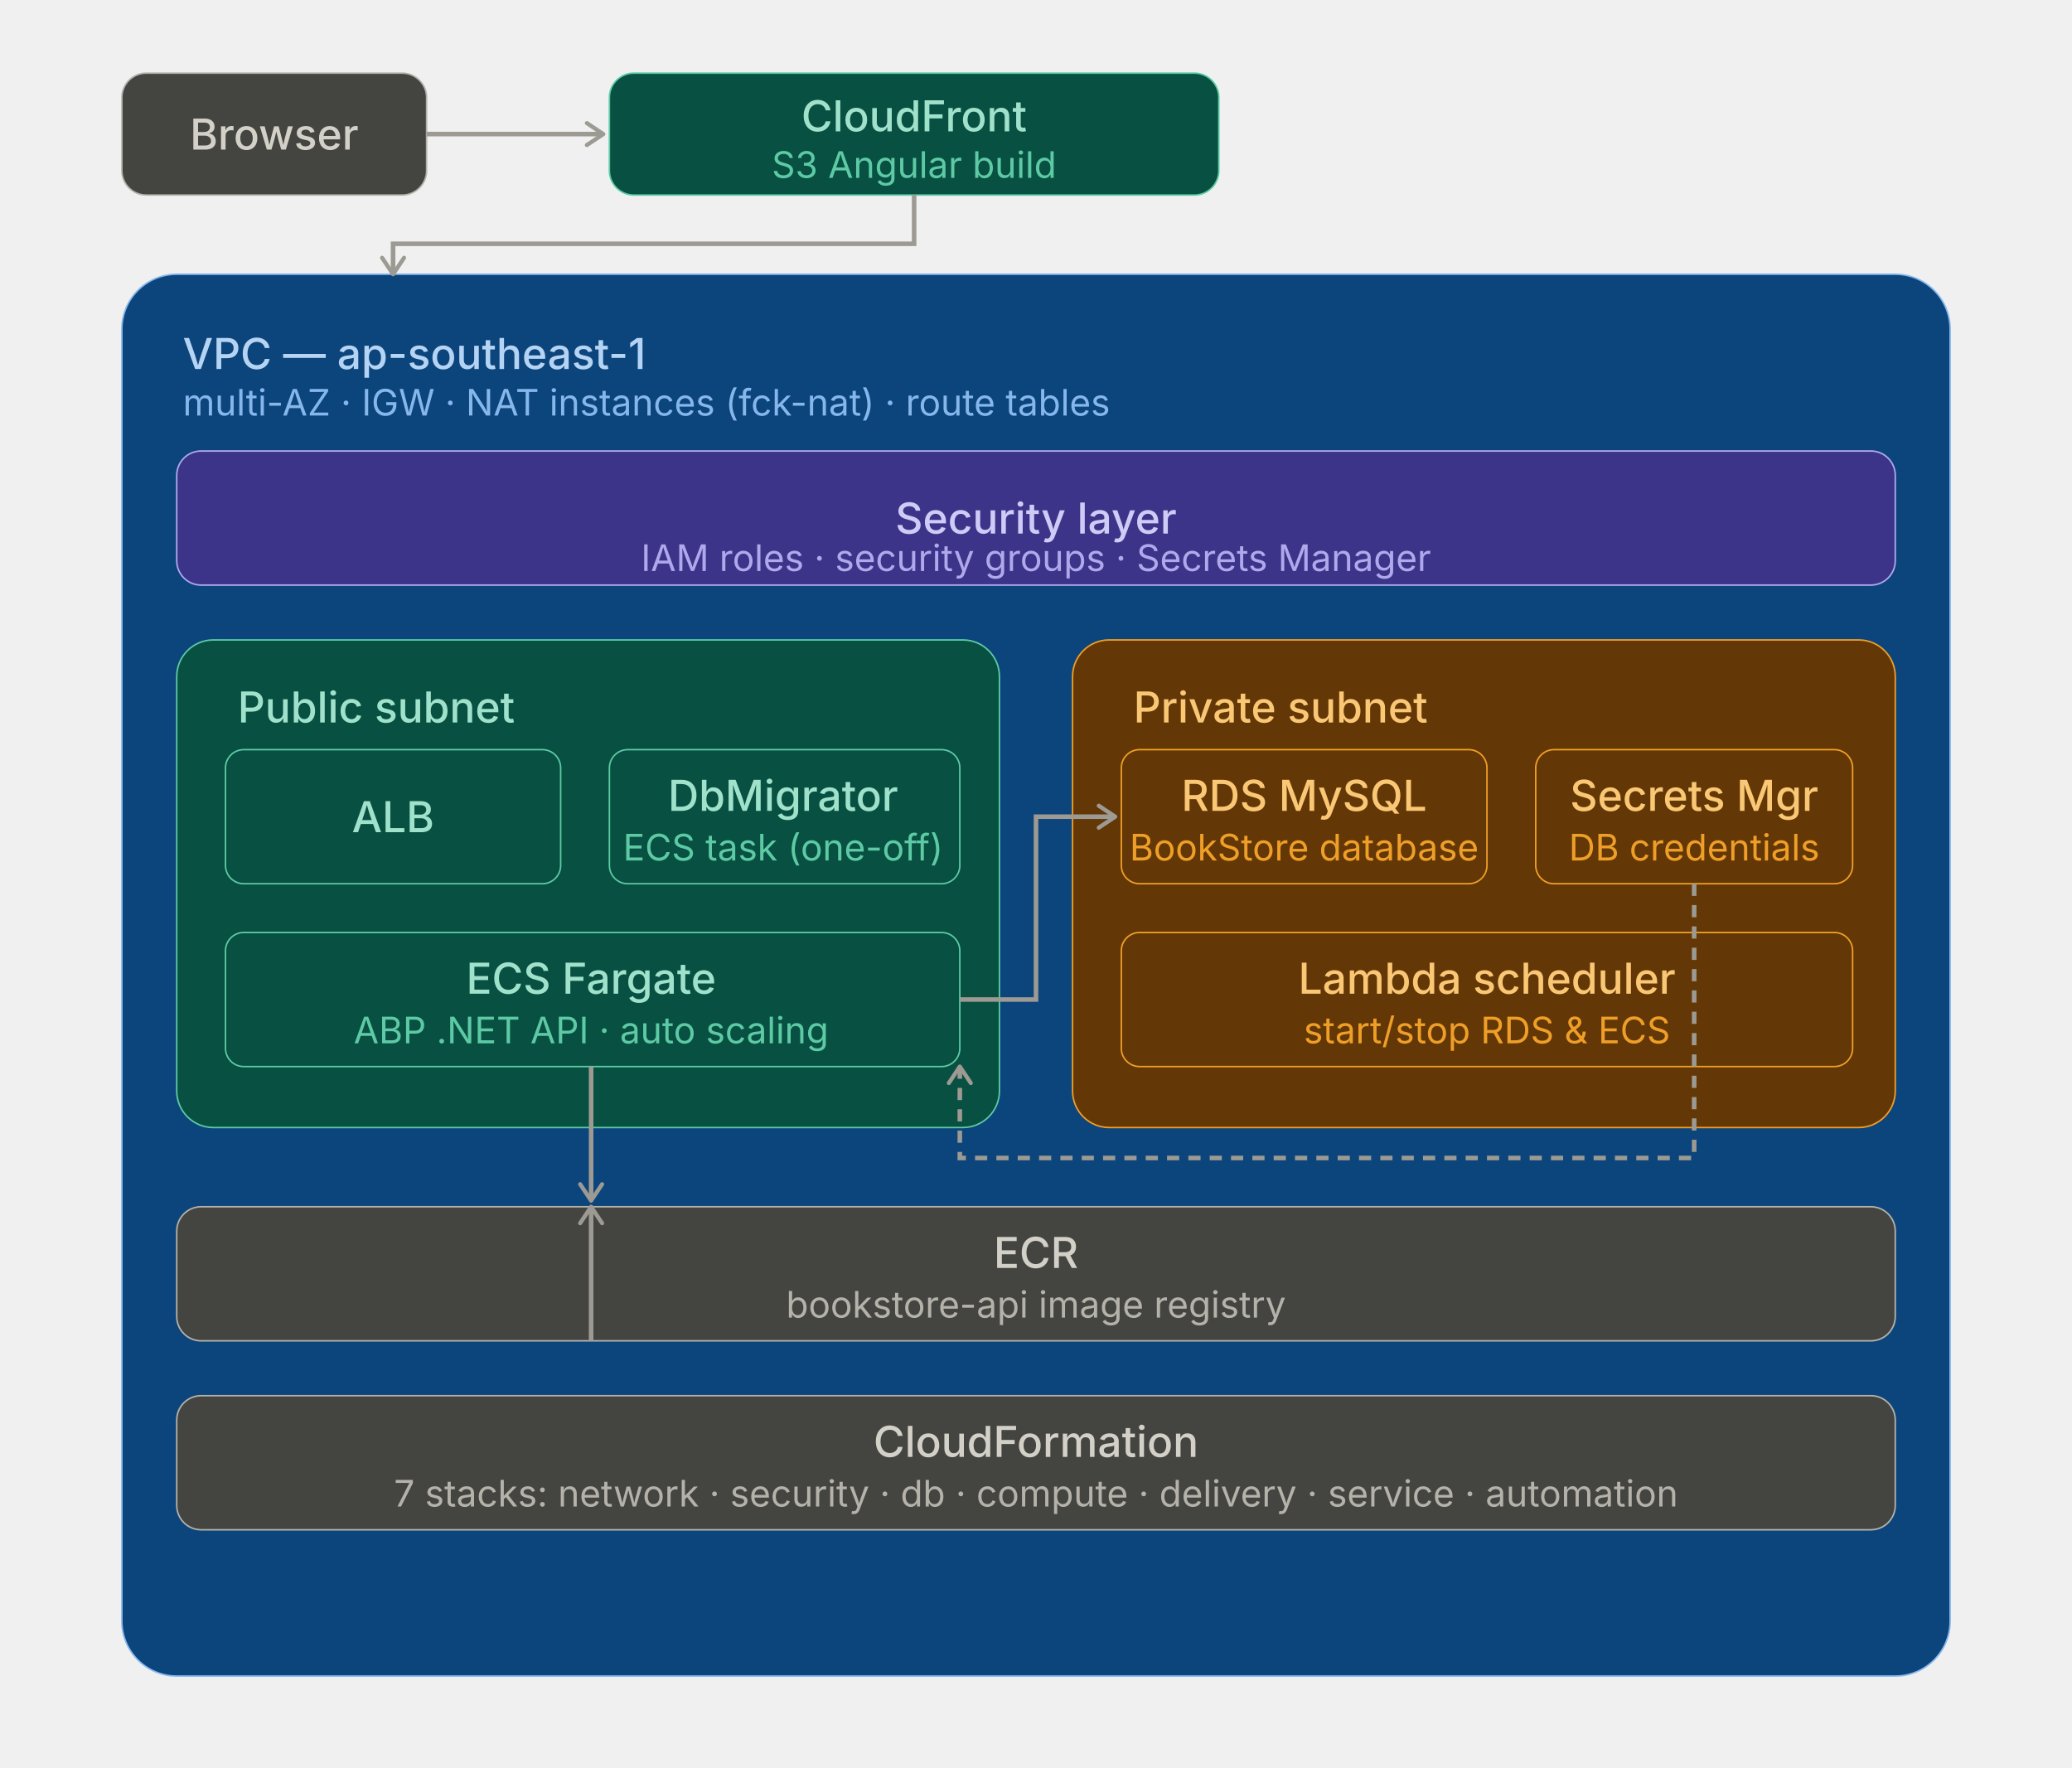
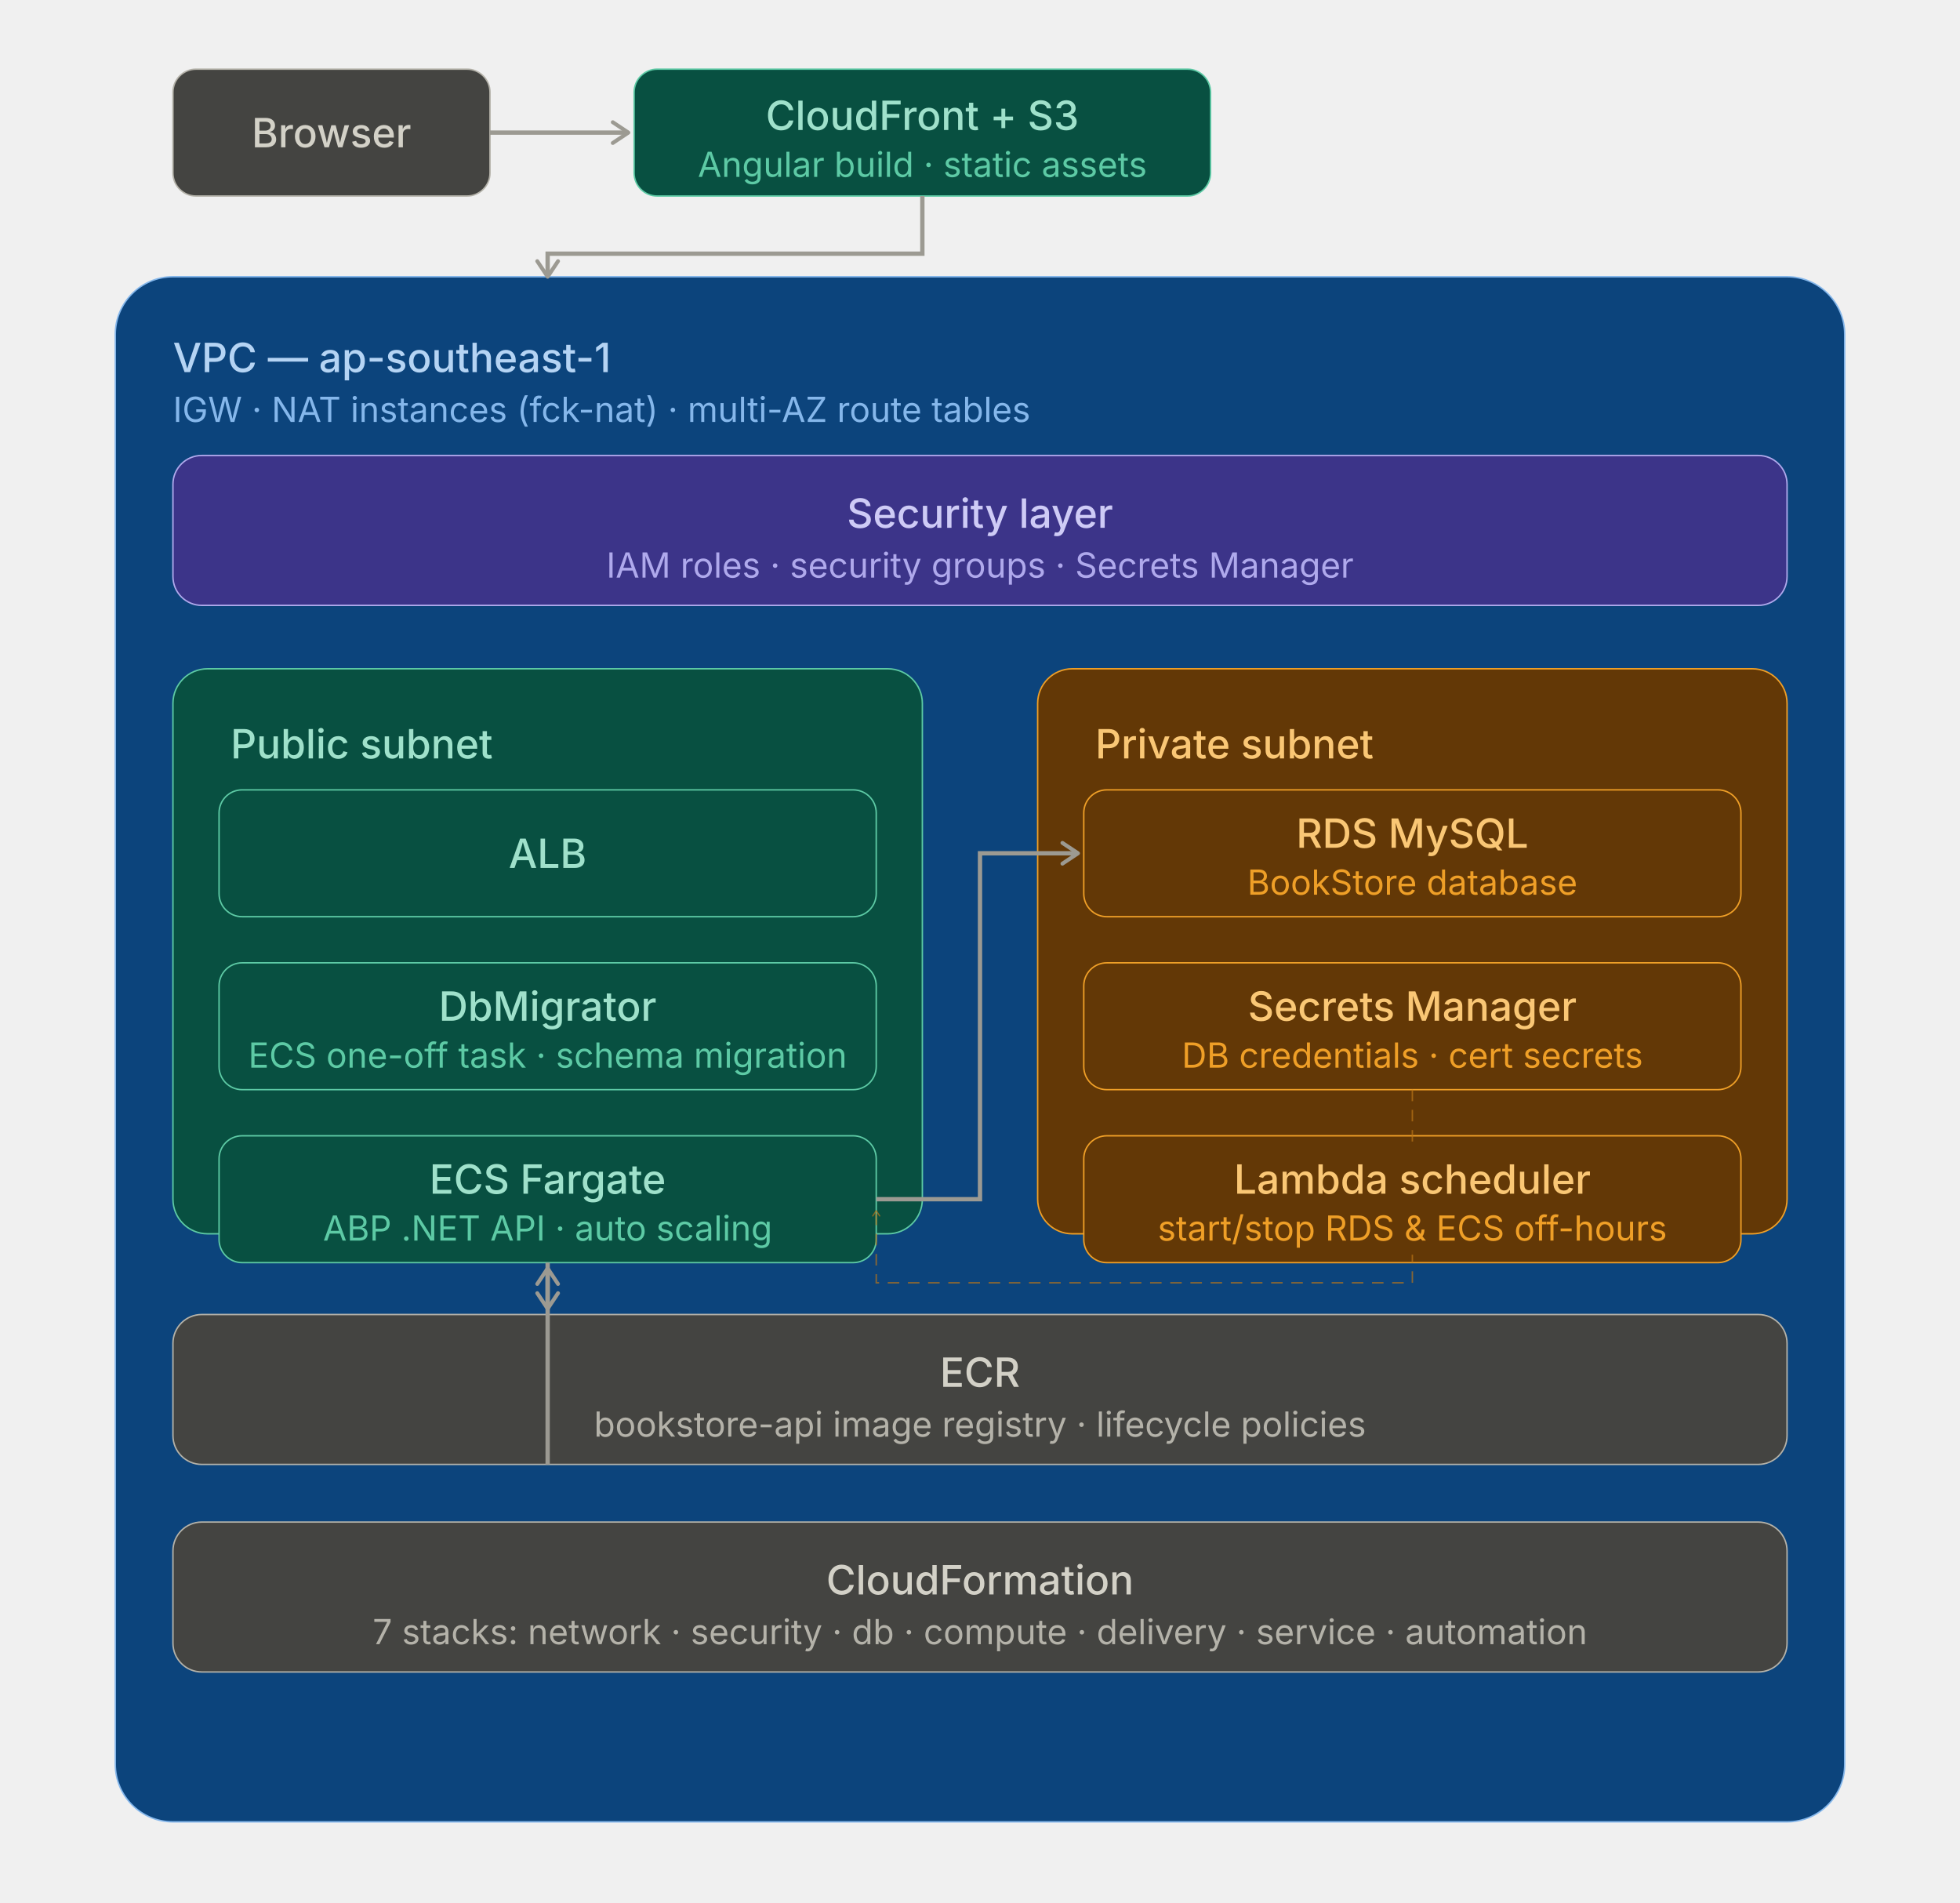
- <svg xmlns="http://www.w3.org/2000/svg" width="100%" viewBox="0 0 680 580">
+ <svg xmlns="http://www.w3.org/2000/svg" width="100%" viewBox="0 0 680 660">
  <defs>
    <marker id="arrow" viewBox="0 0 10 10" refX="8" refY="5" markerWidth="6" markerHeight="6" orient="auto-start-reverse">
      <path d="M2 1L8 5L2 9" fill="none" stroke="context-stroke" stroke-width="1.5" stroke-linecap="round" stroke-linejoin="round" />
    </marker>
+     <mask id="imagine-text-gaps-736q4e" maskUnits="userSpaceOnUse">
+       <rect x="0" y="0" width="680" height="660" fill="white" />
+       <rect x="83.201" y="35.319" width="63.598" height="21.362" fill="black" rx="2" />
+       <rect x="262.603" y="29.319" width="114.795" height="21.362" fill="black" rx="2" />
+       <rect x="239.016" y="47.766" width="161.968" height="18.533" fill="black" rx="2" />
+       <rect x="56" y="113.319" width="156.663" height="21.362" fill="black" rx="2" />
+       <rect x="56" y="132.766" width="302.462" height="18.468" fill="black" rx="2" />
+       <rect x="290.161" y="167.319" width="99.678" height="21.362" fill="black" rx="2" />
+       <rect x="208.987" y="186.766" width="262.026" height="18.532" fill="black" rx="2" />
+       <rect x="76" y="247.319" width="98.397" height="21.362" fill="black" rx="2" />
+       <rect x="172.119" y="285.319" width="35.761" height="21.362" fill="black" rx="2" />
+       <rect x="147.538" y="338.319" width="84.924" height="21.362" fill="black" rx="2" />
+       <rect x="84.495" y="356.766" width="211.01" height="18.533" fill="black" rx="2" />
+       <rect x="145.571" y="398.319" width="88.857" height="21.362" fill="black" rx="2" />
+       <rect x="111.201" y="416.766" width="157.597" height="18.533" fill="black" rx="2" />
+       <rect x="376" y="247.319" width="104.742" height="21.362" fill="black" rx="2" />
+       <rect x="445.647" y="278.319" width="88.707" height="21.362" fill="black" rx="2" />
+       <rect x="428.948" y="296.766" width="122.104" height="18.468" fill="black" rx="2" />
+       <rect x="429.362" y="338.319" width="121.275" height="21.362" fill="black" rx="2" />
+       <rect x="406.416" y="356.766" width="167.167" height="18.468" fill="black" rx="2" />
+       <rect x="424.607" y="398.319" width="130.785" height="21.362" fill="black" rx="2" />
+       <rect x="398.21" y="416.766" width="183.58" height="18.468" fill="black" rx="2" />
+       <rect x="321.471" y="465.319" width="37.057" height="21.362" fill="black" rx="2" />
+       <rect x="204.737" y="484.766" width="270.526" height="18.533" fill="black" rx="2" />
+       <rect x="282.211" y="537.319" width="115.579" height="21.362" fill="black" rx="2" />
+       <rect x="131.574" y="556.766" width="416.853" height="18.468" fill="black" rx="2" />
+     </mask>
  </defs>
  <g style="fill:rgb(0, 0, 0);stroke:none;color:rgb(255, 255, 255);stroke-width:1px;stroke-linecap:butt;stroke-linejoin:miter;opacity:1;font-family:&quot;Anthropic Sans&quot;, -apple-system, &quot;system-ui&quot;, &quot;Segoe UI&quot;, sans-serif;font-size:16px;font-weight:400;text-anchor:start;dominant-baseline:auto">
-     <rect x="40" y="24" width="100" height="40" rx="8" stroke-width="0.5" style="fill:rgb(68, 68, 65);stroke:rgb(180, 178, 169);color:rgb(255, 255, 255);stroke-width:0.5px;stroke-linecap:butt;stroke-linejoin:miter;opacity:1;font-family:&quot;Anthropic Sans&quot;, -apple-system, &quot;system-ui&quot;, &quot;Segoe UI&quot;, sans-serif;font-size:16px;font-weight:400;text-anchor:start;dominant-baseline:auto" />
-     <text x="90" y="44" text-anchor="middle" dominant-baseline="central" style="fill:rgb(211, 209, 199);stroke:none;color:rgb(255, 255, 255);stroke-width:1px;stroke-linecap:butt;stroke-linejoin:miter;opacity:1;font-family:&quot;Anthropic Sans&quot;, -apple-system, &quot;system-ui&quot;, &quot;Segoe UI&quot;, sans-serif;font-size:14px;font-weight:500;text-anchor:middle;dominant-baseline:central">Browser</text>
+     <rect x="60" y="24" width="110" height="44" rx="8" stroke-width="0.5" style="fill:rgb(68, 68, 65);stroke:rgb(180, 178, 169);color:rgb(255, 255, 255);stroke-width:0.5px;stroke-linecap:butt;stroke-linejoin:miter;opacity:1;font-family:&quot;Anthropic Sans&quot;, -apple-system, &quot;system-ui&quot;, &quot;Segoe UI&quot;, sans-serif;font-size:16px;font-weight:400;text-anchor:start;dominant-baseline:auto" />
+     <text x="115" y="46" text-anchor="middle" dominant-baseline="central" style="fill:rgb(211, 209, 199);stroke:none;color:rgb(255, 255, 255);stroke-width:1px;stroke-linecap:butt;stroke-linejoin:miter;opacity:1;font-family:&quot;Anthropic Sans&quot;, -apple-system, &quot;system-ui&quot;, &quot;Segoe UI&quot;, sans-serif;font-size:14px;font-weight:500;text-anchor:middle;dominant-baseline:central">Browser</text>
  </g>
  <g style="fill:rgb(0, 0, 0);stroke:none;color:rgb(255, 255, 255);stroke-width:1px;stroke-linecap:butt;stroke-linejoin:miter;opacity:1;font-family:&quot;Anthropic Sans&quot;, -apple-system, &quot;system-ui&quot;, &quot;Segoe UI&quot;, sans-serif;font-size:16px;font-weight:400;text-anchor:start;dominant-baseline:auto">
-     <rect x="200" y="24" width="200" height="40" rx="8" stroke-width="0.5" style="fill:rgb(8, 80, 65);stroke:rgb(93, 202, 165);color:rgb(255, 255, 255);stroke-width:0.5px;stroke-linecap:butt;stroke-linejoin:miter;opacity:1;font-family:&quot;Anthropic Sans&quot;, -apple-system, &quot;system-ui&quot;, &quot;Segoe UI&quot;, sans-serif;font-size:16px;font-weight:400;text-anchor:start;dominant-baseline:auto" />
-     <text x="300" y="38" text-anchor="middle" dominant-baseline="central" style="fill:rgb(159, 225, 203);stroke:none;color:rgb(255, 255, 255);stroke-width:1px;stroke-linecap:butt;stroke-linejoin:miter;opacity:1;font-family:&quot;Anthropic Sans&quot;, -apple-system, &quot;system-ui&quot;, &quot;Segoe UI&quot;, sans-serif;font-size:14px;font-weight:500;text-anchor:middle;dominant-baseline:central">CloudFront</text>
-     <text x="300" y="54" text-anchor="middle" dominant-baseline="central" style="fill:rgb(93, 202, 165);stroke:none;color:rgb(255, 255, 255);stroke-width:1px;stroke-linecap:butt;stroke-linejoin:miter;opacity:1;font-family:&quot;Anthropic Sans&quot;, -apple-system, &quot;system-ui&quot;, &quot;Segoe UI&quot;, sans-serif;font-size:12px;font-weight:400;text-anchor:middle;dominant-baseline:central">S3 Angular build</text>
+     <rect x="220" y="24" width="200" height="44" rx="8" stroke-width="0.5" style="fill:rgb(8, 80, 65);stroke:rgb(93, 202, 165);color:rgb(255, 255, 255);stroke-width:0.5px;stroke-linecap:butt;stroke-linejoin:miter;opacity:1;font-family:&quot;Anthropic Sans&quot;, -apple-system, &quot;system-ui&quot;, &quot;Segoe UI&quot;, sans-serif;font-size:16px;font-weight:400;text-anchor:start;dominant-baseline:auto" />
+     <text x="320" y="40" text-anchor="middle" dominant-baseline="central" style="fill:rgb(159, 225, 203);stroke:none;color:rgb(255, 255, 255);stroke-width:1px;stroke-linecap:butt;stroke-linejoin:miter;opacity:1;font-family:&quot;Anthropic Sans&quot;, -apple-system, &quot;system-ui&quot;, &quot;Segoe UI&quot;, sans-serif;font-size:14px;font-weight:500;text-anchor:middle;dominant-baseline:central">CloudFront + S3</text>
+     <text x="320" y="57" text-anchor="middle" dominant-baseline="central" style="fill:rgb(93, 202, 165);stroke:none;color:rgb(255, 255, 255);stroke-width:1px;stroke-linecap:butt;stroke-linejoin:miter;opacity:1;font-family:&quot;Anthropic Sans&quot;, -apple-system, &quot;system-ui&quot;, &quot;Segoe UI&quot;, sans-serif;font-size:12px;font-weight:400;text-anchor:middle;dominant-baseline:central">Angular build · static assets</text>
  </g>
-   <line x1="140" y1="44" x2="198" y2="44" marker-end="url(#arrow)" style="fill:none;stroke:rgb(156, 154, 146);color:rgb(255, 255, 255);stroke-width:1.5px;stroke-linecap:butt;stroke-linejoin:miter;opacity:1;font-family:&quot;Anthropic Sans&quot;, -apple-system, &quot;system-ui&quot;, &quot;Segoe UI&quot;, sans-serif;font-size:16px;font-weight:400;text-anchor:start;dominant-baseline:auto" />
+   <line x1="170" y1="46" x2="218" y2="46" marker-end="url(#arrow)" style="fill:none;stroke:rgb(156, 154, 146);color:rgb(255, 255, 255);stroke-width:1.5px;stroke-linecap:butt;stroke-linejoin:miter;opacity:1;font-family:&quot;Anthropic Sans&quot;, -apple-system, &quot;system-ui&quot;, &quot;Segoe UI&quot;, sans-serif;font-size:16px;font-weight:400;text-anchor:start;dominant-baseline:auto" />
  <g style="fill:rgb(0, 0, 0);stroke:none;color:rgb(255, 255, 255);stroke-width:1px;stroke-linecap:butt;stroke-linejoin:miter;opacity:1;font-family:&quot;Anthropic Sans&quot;, -apple-system, &quot;system-ui&quot;, &quot;Segoe UI&quot;, sans-serif;font-size:16px;font-weight:400;text-anchor:start;dominant-baseline:auto">
-     <rect x="40" y="90" width="600" height="460" rx="18" stroke-width="0.5" style="fill:rgb(12, 68, 124);stroke:rgb(133, 183, 235);color:rgb(255, 255, 255);stroke-width:0.5px;stroke-linecap:butt;stroke-linejoin:miter;opacity:1;font-family:&quot;Anthropic Sans&quot;, -apple-system, &quot;system-ui&quot;, &quot;Segoe UI&quot;, sans-serif;font-size:16px;font-weight:400;text-anchor:start;dominant-baseline:auto" />
-     <text x="60" y="116" dominant-baseline="central" style="fill:rgb(181, 212, 244);stroke:none;color:rgb(255, 255, 255);stroke-width:1px;stroke-linecap:butt;stroke-linejoin:miter;opacity:1;font-family:&quot;Anthropic Sans&quot;, -apple-system, &quot;system-ui&quot;, &quot;Segoe UI&quot;, sans-serif;font-size:14px;font-weight:500;text-anchor:start;dominant-baseline:central">VPC — ap-southeast-1</text>
-     <text x="60" y="132" dominant-baseline="central" style="fill:rgb(133, 183, 235);stroke:none;color:rgb(255, 255, 255);stroke-width:1px;stroke-linecap:butt;stroke-linejoin:miter;opacity:1;font-family:&quot;Anthropic Sans&quot;, -apple-system, &quot;system-ui&quot;, &quot;Segoe UI&quot;, sans-serif;font-size:12px;font-weight:400;text-anchor:start;dominant-baseline:central">multi-AZ · IGW · NAT instances (fck-nat) · route tables</text>
+     <rect x="40" y="96" width="600" height="536" rx="20" stroke-width="0.5" style="fill:rgb(12, 68, 124);stroke:rgb(133, 183, 235);color:rgb(255, 255, 255);stroke-width:0.5px;stroke-linecap:butt;stroke-linejoin:miter;opacity:1;font-family:&quot;Anthropic Sans&quot;, -apple-system, &quot;system-ui&quot;, &quot;Segoe UI&quot;, sans-serif;font-size:16px;font-weight:400;text-anchor:start;dominant-baseline:auto" />
+     <text x="60" y="124" dominant-baseline="central" style="fill:rgb(181, 212, 244);stroke:none;color:rgb(255, 255, 255);stroke-width:1px;stroke-linecap:butt;stroke-linejoin:miter;opacity:1;font-family:&quot;Anthropic Sans&quot;, -apple-system, &quot;system-ui&quot;, &quot;Segoe UI&quot;, sans-serif;font-size:14px;font-weight:500;text-anchor:start;dominant-baseline:central">VPC — ap-southeast-1</text>
+     <text x="60" y="142" dominant-baseline="central" style="fill:rgb(133, 183, 235);stroke:none;color:rgb(255, 255, 255);stroke-width:1px;stroke-linecap:butt;stroke-linejoin:miter;opacity:1;font-family:&quot;Anthropic Sans&quot;, -apple-system, &quot;system-ui&quot;, &quot;Segoe UI&quot;, sans-serif;font-size:12px;font-weight:400;text-anchor:start;dominant-baseline:central">IGW · NAT instances (fck-nat) · multi-AZ route tables</text>
  </g>
  <g style="fill:rgb(0, 0, 0);stroke:none;color:rgb(255, 255, 255);stroke-width:1px;stroke-linecap:butt;stroke-linejoin:miter;opacity:1;font-family:&quot;Anthropic Sans&quot;, -apple-system, &quot;system-ui&quot;, &quot;Segoe UI&quot;, sans-serif;font-size:16px;font-weight:400;text-anchor:start;dominant-baseline:auto">
-     <rect x="58" y="148" width="564" height="44" rx="8" stroke-width="0.5" style="fill:rgb(60, 52, 137);stroke:rgb(175, 169, 236);color:rgb(255, 255, 255);stroke-width:0.5px;stroke-linecap:butt;stroke-linejoin:miter;opacity:1;font-family:&quot;Anthropic Sans&quot;, -apple-system, &quot;system-ui&quot;, &quot;Segoe UI&quot;, sans-serif;font-size:16px;font-weight:400;text-anchor:start;dominant-baseline:auto" />
-     <text x="340" y="170" text-anchor="middle" dominant-baseline="central" style="fill:rgb(206, 203, 246);stroke:none;color:rgb(255, 255, 255);stroke-width:1px;stroke-linecap:butt;stroke-linejoin:miter;opacity:1;font-family:&quot;Anthropic Sans&quot;, -apple-system, &quot;system-ui&quot;, &quot;Segoe UI&quot;, sans-serif;font-size:14px;font-weight:500;text-anchor:middle;dominant-baseline:central">Security layer</text>
-     <text x="340" y="183" text-anchor="middle" dominant-baseline="central" style="fill:rgb(175, 169, 236);stroke:none;color:rgb(255, 255, 255);stroke-width:1px;stroke-linecap:butt;stroke-linejoin:miter;opacity:1;font-family:&quot;Anthropic Sans&quot;, -apple-system, &quot;system-ui&quot;, &quot;Segoe UI&quot;, sans-serif;font-size:12px;font-weight:400;text-anchor:middle;dominant-baseline:central">IAM roles · security groups · Secrets Manager</text>
+     <rect x="60" y="158" width="560" height="52" rx="10" stroke-width="0.5" style="fill:rgb(60, 52, 137);stroke:rgb(175, 169, 236);color:rgb(255, 255, 255);stroke-width:0.5px;stroke-linecap:butt;stroke-linejoin:miter;opacity:1;font-family:&quot;Anthropic Sans&quot;, -apple-system, &quot;system-ui&quot;, &quot;Segoe UI&quot;, sans-serif;font-size:16px;font-weight:400;text-anchor:start;dominant-baseline:auto" />
+     <text x="340" y="178" text-anchor="middle" dominant-baseline="central" style="fill:rgb(206, 203, 246);stroke:none;color:rgb(255, 255, 255);stroke-width:1px;stroke-linecap:butt;stroke-linejoin:miter;opacity:1;font-family:&quot;Anthropic Sans&quot;, -apple-system, &quot;system-ui&quot;, &quot;Segoe UI&quot;, sans-serif;font-size:14px;font-weight:500;text-anchor:middle;dominant-baseline:central">Security layer</text>
+     <text x="340" y="196" text-anchor="middle" dominant-baseline="central" style="fill:rgb(175, 169, 236);stroke:none;color:rgb(255, 255, 255);stroke-width:1px;stroke-linecap:butt;stroke-linejoin:miter;opacity:1;font-family:&quot;Anthropic Sans&quot;, -apple-system, &quot;system-ui&quot;, &quot;Segoe UI&quot;, sans-serif;font-size:12px;font-weight:400;text-anchor:middle;dominant-baseline:central">IAM roles · security groups · Secrets Manager</text>
  </g>
  <g style="fill:rgb(0, 0, 0);stroke:none;color:rgb(255, 255, 255);stroke-width:1px;stroke-linecap:butt;stroke-linejoin:miter;opacity:1;font-family:&quot;Anthropic Sans&quot;, -apple-system, &quot;system-ui&quot;, &quot;Segoe UI&quot;, sans-serif;font-size:16px;font-weight:400;text-anchor:start;dominant-baseline:auto">
-     <rect x="58" y="210" width="270" height="160" rx="12" stroke-width="0.5" style="fill:rgb(8, 80, 65);stroke:rgb(93, 202, 165);color:rgb(255, 255, 255);stroke-width:0.5px;stroke-linecap:butt;stroke-linejoin:miter;opacity:1;font-family:&quot;Anthropic Sans&quot;, -apple-system, &quot;system-ui&quot;, &quot;Segoe UI&quot;, sans-serif;font-size:16px;font-weight:400;text-anchor:start;dominant-baseline:auto" />
-     <text x="78" y="232" dominant-baseline="central" style="fill:rgb(159, 225, 203);stroke:none;color:rgb(255, 255, 255);stroke-width:1px;stroke-linecap:butt;stroke-linejoin:miter;opacity:1;font-family:&quot;Anthropic Sans&quot;, -apple-system, &quot;system-ui&quot;, &quot;Segoe UI&quot;, sans-serif;font-size:14px;font-weight:500;text-anchor:start;dominant-baseline:central">Public subnet</text>
+     <rect x="60" y="232" width="260" height="196" rx="12" stroke-width="0.5" style="fill:rgb(8, 80, 65);stroke:rgb(93, 202, 165);color:rgb(255, 255, 255);stroke-width:0.5px;stroke-linecap:butt;stroke-linejoin:miter;opacity:1;font-family:&quot;Anthropic Sans&quot;, -apple-system, &quot;system-ui&quot;, &quot;Segoe UI&quot;, sans-serif;font-size:16px;font-weight:400;text-anchor:start;dominant-baseline:auto" />
+     <text x="80" y="258" dominant-baseline="central" style="fill:rgb(159, 225, 203);stroke:none;color:rgb(255, 255, 255);stroke-width:1px;stroke-linecap:butt;stroke-linejoin:miter;opacity:1;font-family:&quot;Anthropic Sans&quot;, -apple-system, &quot;system-ui&quot;, &quot;Segoe UI&quot;, sans-serif;font-size:14px;font-weight:500;text-anchor:start;dominant-baseline:central">Public subnet</text>
  </g>
  <g style="fill:rgb(0, 0, 0);stroke:none;color:rgb(255, 255, 255);stroke-width:1px;stroke-linecap:butt;stroke-linejoin:miter;opacity:1;font-family:&quot;Anthropic Sans&quot;, -apple-system, &quot;system-ui&quot;, &quot;Segoe UI&quot;, sans-serif;font-size:16px;font-weight:400;text-anchor:start;dominant-baseline:auto">
-     <rect x="74" y="246" width="110" height="44" rx="6" stroke-width="0.5" style="fill:rgb(8, 80, 65);stroke:rgb(93, 202, 165);color:rgb(255, 255, 255);stroke-width:0.5px;stroke-linecap:butt;stroke-linejoin:miter;opacity:1;font-family:&quot;Anthropic Sans&quot;, -apple-system, &quot;system-ui&quot;, &quot;Segoe UI&quot;, sans-serif;font-size:16px;font-weight:400;text-anchor:start;dominant-baseline:auto" />
-     <text x="129" y="268" text-anchor="middle" dominant-baseline="central" style="fill:rgb(159, 225, 203);stroke:none;color:rgb(255, 255, 255);stroke-width:1px;stroke-linecap:butt;stroke-linejoin:miter;opacity:1;font-family:&quot;Anthropic Sans&quot;, -apple-system, &quot;system-ui&quot;, &quot;Segoe UI&quot;, sans-serif;font-size:14px;font-weight:500;text-anchor:middle;dominant-baseline:central">ALB</text>
+     <rect x="76" y="274" width="228" height="44" rx="8" stroke-width="0.5" style="fill:rgb(8, 80, 65);stroke:rgb(93, 202, 165);color:rgb(255, 255, 255);stroke-width:0.5px;stroke-linecap:butt;stroke-linejoin:miter;opacity:1;font-family:&quot;Anthropic Sans&quot;, -apple-system, &quot;system-ui&quot;, &quot;Segoe UI&quot;, sans-serif;font-size:16px;font-weight:400;text-anchor:start;dominant-baseline:auto" />
+     <text x="190" y="296" text-anchor="middle" dominant-baseline="central" style="fill:rgb(159, 225, 203);stroke:none;color:rgb(255, 255, 255);stroke-width:1px;stroke-linecap:butt;stroke-linejoin:miter;opacity:1;font-family:&quot;Anthropic Sans&quot;, -apple-system, &quot;system-ui&quot;, &quot;Segoe UI&quot;, sans-serif;font-size:14px;font-weight:500;text-anchor:middle;dominant-baseline:central">ALB</text>
  </g>
  <g style="fill:rgb(0, 0, 0);stroke:none;color:rgb(255, 255, 255);stroke-width:1px;stroke-linecap:butt;stroke-linejoin:miter;opacity:1;font-family:&quot;Anthropic Sans&quot;, -apple-system, &quot;system-ui&quot;, &quot;Segoe UI&quot;, sans-serif;font-size:16px;font-weight:400;text-anchor:start;dominant-baseline:auto">
-     <rect x="200" y="246" width="115" height="44" rx="6" stroke-width="0.5" style="fill:rgb(8, 80, 65);stroke:rgb(93, 202, 165);color:rgb(255, 255, 255);stroke-width:0.5px;stroke-linecap:butt;stroke-linejoin:miter;opacity:1;font-family:&quot;Anthropic Sans&quot;, -apple-system, &quot;system-ui&quot;, &quot;Segoe UI&quot;, sans-serif;font-size:16px;font-weight:400;text-anchor:start;dominant-baseline:auto" />
-     <text x="257" y="261" text-anchor="middle" dominant-baseline="central" style="fill:rgb(159, 225, 203);stroke:none;color:rgb(255, 255, 255);stroke-width:1px;stroke-linecap:butt;stroke-linejoin:miter;opacity:1;font-family:&quot;Anthropic Sans&quot;, -apple-system, &quot;system-ui&quot;, &quot;Segoe UI&quot;, sans-serif;font-size:14px;font-weight:500;text-anchor:middle;dominant-baseline:central">DbMigrator</text>
-     <text x="257" y="278" text-anchor="middle" dominant-baseline="central" style="fill:rgb(93, 202, 165);stroke:none;color:rgb(255, 255, 255);stroke-width:1px;stroke-linecap:butt;stroke-linejoin:miter;opacity:1;font-family:&quot;Anthropic Sans&quot;, -apple-system, &quot;system-ui&quot;, &quot;Segoe UI&quot;, sans-serif;font-size:12px;font-weight:400;text-anchor:middle;dominant-baseline:central">ECS task (one-off)</text>
+     <rect x="76" y="334" width="228" height="44" rx="8" stroke-width="0.5" style="fill:rgb(8, 80, 65);stroke:rgb(93, 202, 165);color:rgb(255, 255, 255);stroke-width:0.5px;stroke-linecap:butt;stroke-linejoin:miter;opacity:1;font-family:&quot;Anthropic Sans&quot;, -apple-system, &quot;system-ui&quot;, &quot;Segoe UI&quot;, sans-serif;font-size:16px;font-weight:400;text-anchor:start;dominant-baseline:auto" />
+     <text x="190" y="349" text-anchor="middle" dominant-baseline="central" style="fill:rgb(159, 225, 203);stroke:none;color:rgb(255, 255, 255);stroke-width:1px;stroke-linecap:butt;stroke-linejoin:miter;opacity:1;font-family:&quot;Anthropic Sans&quot;, -apple-system, &quot;system-ui&quot;, &quot;Segoe UI&quot;, sans-serif;font-size:14px;font-weight:500;text-anchor:middle;dominant-baseline:central">DbMigrator</text>
+     <text x="190" y="366" text-anchor="middle" dominant-baseline="central" style="fill:rgb(93, 202, 165);stroke:none;color:rgb(255, 255, 255);stroke-width:1px;stroke-linecap:butt;stroke-linejoin:miter;opacity:1;font-family:&quot;Anthropic Sans&quot;, -apple-system, &quot;system-ui&quot;, &quot;Segoe UI&quot;, sans-serif;font-size:12px;font-weight:400;text-anchor:middle;dominant-baseline:central">ECS one-off task · schema migration</text>
  </g>
  <g style="fill:rgb(0, 0, 0);stroke:none;color:rgb(255, 255, 255);stroke-width:1px;stroke-linecap:butt;stroke-linejoin:miter;opacity:1;font-family:&quot;Anthropic Sans&quot;, -apple-system, &quot;system-ui&quot;, &quot;Segoe UI&quot;, sans-serif;font-size:16px;font-weight:400;text-anchor:start;dominant-baseline:auto">
-     <rect x="74" y="306" width="241" height="44" rx="6" stroke-width="0.5" style="fill:rgb(8, 80, 65);stroke:rgb(93, 202, 165);color:rgb(255, 255, 255);stroke-width:0.5px;stroke-linecap:butt;stroke-linejoin:miter;opacity:1;font-family:&quot;Anthropic Sans&quot;, -apple-system, &quot;system-ui&quot;, &quot;Segoe UI&quot;, sans-serif;font-size:16px;font-weight:400;text-anchor:start;dominant-baseline:auto" />
-     <text x="194" y="321" text-anchor="middle" dominant-baseline="central" style="fill:rgb(159, 225, 203);stroke:none;color:rgb(255, 255, 255);stroke-width:1px;stroke-linecap:butt;stroke-linejoin:miter;opacity:1;font-family:&quot;Anthropic Sans&quot;, -apple-system, &quot;system-ui&quot;, &quot;Segoe UI&quot;, sans-serif;font-size:14px;font-weight:500;text-anchor:middle;dominant-baseline:central">ECS Fargate</text>
-     <text x="194" y="338" text-anchor="middle" dominant-baseline="central" style="fill:rgb(93, 202, 165);stroke:none;color:rgb(255, 255, 255);stroke-width:1px;stroke-linecap:butt;stroke-linejoin:miter;opacity:1;font-family:&quot;Anthropic Sans&quot;, -apple-system, &quot;system-ui&quot;, &quot;Segoe UI&quot;, sans-serif;font-size:12px;font-weight:400;text-anchor:middle;dominant-baseline:central">ABP .NET API · auto scaling</text>
+     <rect x="76" y="394" width="228" height="44" rx="8" stroke-width="0.5" style="fill:rgb(8, 80, 65);stroke:rgb(93, 202, 165);color:rgb(255, 255, 255);stroke-width:0.5px;stroke-linecap:butt;stroke-linejoin:miter;opacity:1;font-family:&quot;Anthropic Sans&quot;, -apple-system, &quot;system-ui&quot;, &quot;Segoe UI&quot;, sans-serif;font-size:16px;font-weight:400;text-anchor:start;dominant-baseline:auto" />
+     <text x="190" y="409" text-anchor="middle" dominant-baseline="central" style="fill:rgb(159, 225, 203);stroke:none;color:rgb(255, 255, 255);stroke-width:1px;stroke-linecap:butt;stroke-linejoin:miter;opacity:1;font-family:&quot;Anthropic Sans&quot;, -apple-system, &quot;system-ui&quot;, &quot;Segoe UI&quot;, sans-serif;font-size:14px;font-weight:500;text-anchor:middle;dominant-baseline:central">ECS Fargate</text>
+     <text x="190" y="426" text-anchor="middle" dominant-baseline="central" style="fill:rgb(93, 202, 165);stroke:none;color:rgb(255, 255, 255);stroke-width:1px;stroke-linecap:butt;stroke-linejoin:miter;opacity:1;font-family:&quot;Anthropic Sans&quot;, -apple-system, &quot;system-ui&quot;, &quot;Segoe UI&quot;, sans-serif;font-size:12px;font-weight:400;text-anchor:middle;dominant-baseline:central">ABP .NET API · auto scaling</text>
  </g>
  <g style="fill:rgb(0, 0, 0);stroke:none;color:rgb(255, 255, 255);stroke-width:1px;stroke-linecap:butt;stroke-linejoin:miter;opacity:1;font-family:&quot;Anthropic Sans&quot;, -apple-system, &quot;system-ui&quot;, &quot;Segoe UI&quot;, sans-serif;font-size:16px;font-weight:400;text-anchor:start;dominant-baseline:auto">
-     <rect x="352" y="210" width="270" height="160" rx="12" stroke-width="0.5" style="fill:rgb(99, 56, 6);stroke:rgb(239, 159, 39);color:rgb(255, 255, 255);stroke-width:0.5px;stroke-linecap:butt;stroke-linejoin:miter;opacity:1;font-family:&quot;Anthropic Sans&quot;, -apple-system, &quot;system-ui&quot;, &quot;Segoe UI&quot;, sans-serif;font-size:16px;font-weight:400;text-anchor:start;dominant-baseline:auto" />
-     <text x="372" y="232" dominant-baseline="central" style="fill:rgb(250, 199, 117);stroke:none;color:rgb(255, 255, 255);stroke-width:1px;stroke-linecap:butt;stroke-linejoin:miter;opacity:1;font-family:&quot;Anthropic Sans&quot;, -apple-system, &quot;system-ui&quot;, &quot;Segoe UI&quot;, sans-serif;font-size:14px;font-weight:500;text-anchor:start;dominant-baseline:central">Private subnet</text>
+     <rect x="360" y="232" width="260" height="196" rx="12" stroke-width="0.5" style="fill:rgb(99, 56, 6);stroke:rgb(239, 159, 39);color:rgb(255, 255, 255);stroke-width:0.5px;stroke-linecap:butt;stroke-linejoin:miter;opacity:1;font-family:&quot;Anthropic Sans&quot;, -apple-system, &quot;system-ui&quot;, &quot;Segoe UI&quot;, sans-serif;font-size:16px;font-weight:400;text-anchor:start;dominant-baseline:auto" />
+     <text x="380" y="258" dominant-baseline="central" style="fill:rgb(250, 199, 117);stroke:none;color:rgb(255, 255, 255);stroke-width:1px;stroke-linecap:butt;stroke-linejoin:miter;opacity:1;font-family:&quot;Anthropic Sans&quot;, -apple-system, &quot;system-ui&quot;, &quot;Segoe UI&quot;, sans-serif;font-size:14px;font-weight:500;text-anchor:start;dominant-baseline:central">Private subnet</text>
  </g>
  <g style="fill:rgb(0, 0, 0);stroke:none;color:rgb(255, 255, 255);stroke-width:1px;stroke-linecap:butt;stroke-linejoin:miter;opacity:1;font-family:&quot;Anthropic Sans&quot;, -apple-system, &quot;system-ui&quot;, &quot;Segoe UI&quot;, sans-serif;font-size:16px;font-weight:400;text-anchor:start;dominant-baseline:auto">
-     <rect x="368" y="246" width="120" height="44" rx="6" stroke-width="0.5" style="fill:rgb(99, 56, 6);stroke:rgb(239, 159, 39);color:rgb(255, 255, 255);stroke-width:0.5px;stroke-linecap:butt;stroke-linejoin:miter;opacity:1;font-family:&quot;Anthropic Sans&quot;, -apple-system, &quot;system-ui&quot;, &quot;Segoe UI&quot;, sans-serif;font-size:16px;font-weight:400;text-anchor:start;dominant-baseline:auto" />
-     <text x="428" y="261" text-anchor="middle" dominant-baseline="central" style="fill:rgb(250, 199, 117);stroke:none;color:rgb(255, 255, 255);stroke-width:1px;stroke-linecap:butt;stroke-linejoin:miter;opacity:1;font-family:&quot;Anthropic Sans&quot;, -apple-system, &quot;system-ui&quot;, &quot;Segoe UI&quot;, sans-serif;font-size:14px;font-weight:500;text-anchor:middle;dominant-baseline:central">RDS MySQL</text>
-     <text x="428" y="278" text-anchor="middle" dominant-baseline="central" style="fill:rgb(239, 159, 39);stroke:none;color:rgb(255, 255, 255);stroke-width:1px;stroke-linecap:butt;stroke-linejoin:miter;opacity:1;font-family:&quot;Anthropic Sans&quot;, -apple-system, &quot;system-ui&quot;, &quot;Segoe UI&quot;, sans-serif;font-size:12px;font-weight:400;text-anchor:middle;dominant-baseline:central">BookStore database</text>
+     <rect x="376" y="274" width="228" height="44" rx="8" stroke-width="0.5" style="fill:rgb(99, 56, 6);stroke:rgb(239, 159, 39);color:rgb(255, 255, 255);stroke-width:0.5px;stroke-linecap:butt;stroke-linejoin:miter;opacity:1;font-family:&quot;Anthropic Sans&quot;, -apple-system, &quot;system-ui&quot;, &quot;Segoe UI&quot;, sans-serif;font-size:16px;font-weight:400;text-anchor:start;dominant-baseline:auto" />
+     <text x="490" y="289" text-anchor="middle" dominant-baseline="central" style="fill:rgb(250, 199, 117);stroke:none;color:rgb(255, 255, 255);stroke-width:1px;stroke-linecap:butt;stroke-linejoin:miter;opacity:1;font-family:&quot;Anthropic Sans&quot;, -apple-system, &quot;system-ui&quot;, &quot;Segoe UI&quot;, sans-serif;font-size:14px;font-weight:500;text-anchor:middle;dominant-baseline:central">RDS MySQL</text>
+     <text x="490" y="306" text-anchor="middle" dominant-baseline="central" style="fill:rgb(239, 159, 39);stroke:none;color:rgb(255, 255, 255);stroke-width:1px;stroke-linecap:butt;stroke-linejoin:miter;opacity:1;font-family:&quot;Anthropic Sans&quot;, -apple-system, &quot;system-ui&quot;, &quot;Segoe UI&quot;, sans-serif;font-size:12px;font-weight:400;text-anchor:middle;dominant-baseline:central">BookStore database</text>
  </g>
  <g style="fill:rgb(0, 0, 0);stroke:none;color:rgb(255, 255, 255);stroke-width:1px;stroke-linecap:butt;stroke-linejoin:miter;opacity:1;font-family:&quot;Anthropic Sans&quot;, -apple-system, &quot;system-ui&quot;, &quot;Segoe UI&quot;, sans-serif;font-size:16px;font-weight:400;text-anchor:start;dominant-baseline:auto">
-     <rect x="504" y="246" width="104" height="44" rx="6" stroke-width="0.5" style="fill:rgb(99, 56, 6);stroke:rgb(239, 159, 39);color:rgb(255, 255, 255);stroke-width:0.5px;stroke-linecap:butt;stroke-linejoin:miter;opacity:1;font-family:&quot;Anthropic Sans&quot;, -apple-system, &quot;system-ui&quot;, &quot;Segoe UI&quot;, sans-serif;font-size:16px;font-weight:400;text-anchor:start;dominant-baseline:auto" />
-     <text x="556" y="261" text-anchor="middle" dominant-baseline="central" style="fill:rgb(250, 199, 117);stroke:none;color:rgb(255, 255, 255);stroke-width:1px;stroke-linecap:butt;stroke-linejoin:miter;opacity:1;font-family:&quot;Anthropic Sans&quot;, -apple-system, &quot;system-ui&quot;, &quot;Segoe UI&quot;, sans-serif;font-size:14px;font-weight:500;text-anchor:middle;dominant-baseline:central">Secrets Mgr</text>
-     <text x="556" y="278" text-anchor="middle" dominant-baseline="central" style="fill:rgb(239, 159, 39);stroke:none;color:rgb(255, 255, 255);stroke-width:1px;stroke-linecap:butt;stroke-linejoin:miter;opacity:1;font-family:&quot;Anthropic Sans&quot;, -apple-system, &quot;system-ui&quot;, &quot;Segoe UI&quot;, sans-serif;font-size:12px;font-weight:400;text-anchor:middle;dominant-baseline:central">DB credentials</text>
+     <rect x="376" y="334" width="228" height="44" rx="8" stroke-width="0.5" style="fill:rgb(99, 56, 6);stroke:rgb(239, 159, 39);color:rgb(255, 255, 255);stroke-width:0.5px;stroke-linecap:butt;stroke-linejoin:miter;opacity:1;font-family:&quot;Anthropic Sans&quot;, -apple-system, &quot;system-ui&quot;, &quot;Segoe UI&quot;, sans-serif;font-size:16px;font-weight:400;text-anchor:start;dominant-baseline:auto" />
+     <text x="490" y="349" text-anchor="middle" dominant-baseline="central" style="fill:rgb(250, 199, 117);stroke:none;color:rgb(255, 255, 255);stroke-width:1px;stroke-linecap:butt;stroke-linejoin:miter;opacity:1;font-family:&quot;Anthropic Sans&quot;, -apple-system, &quot;system-ui&quot;, &quot;Segoe UI&quot;, sans-serif;font-size:14px;font-weight:500;text-anchor:middle;dominant-baseline:central">Secrets Manager</text>
+     <text x="490" y="366" text-anchor="middle" dominant-baseline="central" style="fill:rgb(239, 159, 39);stroke:none;color:rgb(255, 255, 255);stroke-width:1px;stroke-linecap:butt;stroke-linejoin:miter;opacity:1;font-family:&quot;Anthropic Sans&quot;, -apple-system, &quot;system-ui&quot;, &quot;Segoe UI&quot;, sans-serif;font-size:12px;font-weight:400;text-anchor:middle;dominant-baseline:central">DB credentials · cert secrets</text>
  </g>
  <g style="fill:rgb(0, 0, 0);stroke:none;color:rgb(255, 255, 255);stroke-width:1px;stroke-linecap:butt;stroke-linejoin:miter;opacity:1;font-family:&quot;Anthropic Sans&quot;, -apple-system, &quot;system-ui&quot;, &quot;Segoe UI&quot;, sans-serif;font-size:16px;font-weight:400;text-anchor:start;dominant-baseline:auto">
-     <rect x="368" y="306" width="240" height="44" rx="6" stroke-width="0.5" style="fill:rgb(99, 56, 6);stroke:rgb(239, 159, 39);color:rgb(255, 255, 255);stroke-width:0.5px;stroke-linecap:butt;stroke-linejoin:miter;opacity:1;font-family:&quot;Anthropic Sans&quot;, -apple-system, &quot;system-ui&quot;, &quot;Segoe UI&quot;, sans-serif;font-size:16px;font-weight:400;text-anchor:start;dominant-baseline:auto" />
-     <text x="488" y="321" text-anchor="middle" dominant-baseline="central" style="fill:rgb(250, 199, 117);stroke:none;color:rgb(255, 255, 255);stroke-width:1px;stroke-linecap:butt;stroke-linejoin:miter;opacity:1;font-family:&quot;Anthropic Sans&quot;, -apple-system, &quot;system-ui&quot;, &quot;Segoe UI&quot;, sans-serif;font-size:14px;font-weight:500;text-anchor:middle;dominant-baseline:central">Lambda scheduler</text>
-     <text x="488" y="338" text-anchor="middle" dominant-baseline="central" style="fill:rgb(239, 159, 39);stroke:none;color:rgb(255, 255, 255);stroke-width:1px;stroke-linecap:butt;stroke-linejoin:miter;opacity:1;font-family:&quot;Anthropic Sans&quot;, -apple-system, &quot;system-ui&quot;, &quot;Segoe UI&quot;, sans-serif;font-size:12px;font-weight:400;text-anchor:middle;dominant-baseline:central">start/stop RDS &amp; ECS</text>
+     <rect x="376" y="394" width="228" height="44" rx="8" stroke-width="0.5" style="fill:rgb(99, 56, 6);stroke:rgb(239, 159, 39);color:rgb(255, 255, 255);stroke-width:0.5px;stroke-linecap:butt;stroke-linejoin:miter;opacity:1;font-family:&quot;Anthropic Sans&quot;, -apple-system, &quot;system-ui&quot;, &quot;Segoe UI&quot;, sans-serif;font-size:16px;font-weight:400;text-anchor:start;dominant-baseline:auto" />
+     <text x="490" y="409" text-anchor="middle" dominant-baseline="central" style="fill:rgb(250, 199, 117);stroke:none;color:rgb(255, 255, 255);stroke-width:1px;stroke-linecap:butt;stroke-linejoin:miter;opacity:1;font-family:&quot;Anthropic Sans&quot;, -apple-system, &quot;system-ui&quot;, &quot;Segoe UI&quot;, sans-serif;font-size:14px;font-weight:500;text-anchor:middle;dominant-baseline:central">Lambda scheduler</text>
+     <text x="490" y="426" text-anchor="middle" dominant-baseline="central" style="fill:rgb(239, 159, 39);stroke:none;color:rgb(255, 255, 255);stroke-width:1px;stroke-linecap:butt;stroke-linejoin:miter;opacity:1;font-family:&quot;Anthropic Sans&quot;, -apple-system, &quot;system-ui&quot;, &quot;Segoe UI&quot;, sans-serif;font-size:12px;font-weight:400;text-anchor:middle;dominant-baseline:central">start/stop RDS &amp; ECS off-hours</text>
  </g>
  <g style="fill:rgb(0, 0, 0);stroke:none;color:rgb(255, 255, 255);stroke-width:1px;stroke-linecap:butt;stroke-linejoin:miter;opacity:1;font-family:&quot;Anthropic Sans&quot;, -apple-system, &quot;system-ui&quot;, &quot;Segoe UI&quot;, sans-serif;font-size:16px;font-weight:400;text-anchor:start;dominant-baseline:auto">
-     <rect x="58" y="396" width="564" height="44" rx="8" stroke-width="0.5" style="fill:rgb(68, 68, 65);stroke:rgb(180, 178, 169);color:rgb(255, 255, 255);stroke-width:0.5px;stroke-linecap:butt;stroke-linejoin:miter;opacity:1;font-family:&quot;Anthropic Sans&quot;, -apple-system, &quot;system-ui&quot;, &quot;Segoe UI&quot;, sans-serif;font-size:16px;font-weight:400;text-anchor:start;dominant-baseline:auto" />
-     <text x="340" y="411" text-anchor="middle" dominant-baseline="central" style="fill:rgb(211, 209, 199);stroke:none;color:rgb(255, 255, 255);stroke-width:1px;stroke-linecap:butt;stroke-linejoin:miter;opacity:1;font-family:&quot;Anthropic Sans&quot;, -apple-system, &quot;system-ui&quot;, &quot;Segoe UI&quot;, sans-serif;font-size:14px;font-weight:500;text-anchor:middle;dominant-baseline:central">ECR</text>
-     <text x="340" y="428" text-anchor="middle" dominant-baseline="central" style="fill:rgb(180, 178, 169);stroke:none;color:rgb(255, 255, 255);stroke-width:1px;stroke-linecap:butt;stroke-linejoin:miter;opacity:1;font-family:&quot;Anthropic Sans&quot;, -apple-system, &quot;system-ui&quot;, &quot;Segoe UI&quot;, sans-serif;font-size:12px;font-weight:400;text-anchor:middle;dominant-baseline:central">bookstore-api image registry</text>
+     <rect x="60" y="456" width="560" height="52" rx="10" stroke-width="0.5" style="fill:rgb(68, 68, 65);stroke:rgb(180, 178, 169);color:rgb(255, 255, 255);stroke-width:0.5px;stroke-linecap:butt;stroke-linejoin:miter;opacity:1;font-family:&quot;Anthropic Sans&quot;, -apple-system, &quot;system-ui&quot;, &quot;Segoe UI&quot;, sans-serif;font-size:16px;font-weight:400;text-anchor:start;dominant-baseline:auto" />
+     <text x="340" y="476" text-anchor="middle" dominant-baseline="central" style="fill:rgb(211, 209, 199);stroke:none;color:rgb(255, 255, 255);stroke-width:1px;stroke-linecap:butt;stroke-linejoin:miter;opacity:1;font-family:&quot;Anthropic Sans&quot;, -apple-system, &quot;system-ui&quot;, &quot;Segoe UI&quot;, sans-serif;font-size:14px;font-weight:500;text-anchor:middle;dominant-baseline:central">ECR</text>
+     <text x="340" y="494" text-anchor="middle" dominant-baseline="central" style="fill:rgb(180, 178, 169);stroke:none;color:rgb(255, 255, 255);stroke-width:1px;stroke-linecap:butt;stroke-linejoin:miter;opacity:1;font-family:&quot;Anthropic Sans&quot;, -apple-system, &quot;system-ui&quot;, &quot;Segoe UI&quot;, sans-serif;font-size:12px;font-weight:400;text-anchor:middle;dominant-baseline:central">bookstore-api image registry · lifecycle policies</text>
  </g>
  <g style="fill:rgb(0, 0, 0);stroke:none;color:rgb(255, 255, 255);stroke-width:1px;stroke-linecap:butt;stroke-linejoin:miter;opacity:1;font-family:&quot;Anthropic Sans&quot;, -apple-system, &quot;system-ui&quot;, &quot;Segoe UI&quot;, sans-serif;font-size:16px;font-weight:400;text-anchor:start;dominant-baseline:auto">
-     <rect x="58" y="458" width="564" height="44" rx="8" stroke-width="0.5" style="fill:rgb(68, 68, 65);stroke:rgb(180, 178, 169);color:rgb(255, 255, 255);stroke-width:0.5px;stroke-linecap:butt;stroke-linejoin:miter;opacity:1;font-family:&quot;Anthropic Sans&quot;, -apple-system, &quot;system-ui&quot;, &quot;Segoe UI&quot;, sans-serif;font-size:16px;font-weight:400;text-anchor:start;dominant-baseline:auto" />
-     <text x="340" y="473" text-anchor="middle" dominant-baseline="central" style="fill:rgb(211, 209, 199);stroke:none;color:rgb(255, 255, 255);stroke-width:1px;stroke-linecap:butt;stroke-linejoin:miter;opacity:1;font-family:&quot;Anthropic Sans&quot;, -apple-system, &quot;system-ui&quot;, &quot;Segoe UI&quot;, sans-serif;font-size:14px;font-weight:500;text-anchor:middle;dominant-baseline:central">CloudFormation</text>
-     <text x="340" y="490" text-anchor="middle" dominant-baseline="central" style="fill:rgb(180, 178, 169);stroke:none;color:rgb(255, 255, 255);stroke-width:1px;stroke-linecap:butt;stroke-linejoin:miter;opacity:1;font-family:&quot;Anthropic Sans&quot;, -apple-system, &quot;system-ui&quot;, &quot;Segoe UI&quot;, sans-serif;font-size:12px;font-weight:400;text-anchor:middle;dominant-baseline:central">7 stacks: network · security · db · compute · delivery · service · automation</text>
+     <rect x="60" y="528" width="560" height="52" rx="10" stroke-width="0.5" style="fill:rgb(68, 68, 65);stroke:rgb(180, 178, 169);color:rgb(255, 255, 255);stroke-width:0.5px;stroke-linecap:butt;stroke-linejoin:miter;opacity:1;font-family:&quot;Anthropic Sans&quot;, -apple-system, &quot;system-ui&quot;, &quot;Segoe UI&quot;, sans-serif;font-size:16px;font-weight:400;text-anchor:start;dominant-baseline:auto" />
+     <text x="340" y="548" text-anchor="middle" dominant-baseline="central" style="fill:rgb(211, 209, 199);stroke:none;color:rgb(255, 255, 255);stroke-width:1px;stroke-linecap:butt;stroke-linejoin:miter;opacity:1;font-family:&quot;Anthropic Sans&quot;, -apple-system, &quot;system-ui&quot;, &quot;Segoe UI&quot;, sans-serif;font-size:14px;font-weight:500;text-anchor:middle;dominant-baseline:central">CloudFormation</text>
+     <text x="340" y="566" text-anchor="middle" dominant-baseline="central" style="fill:rgb(180, 178, 169);stroke:none;color:rgb(255, 255, 255);stroke-width:1px;stroke-linecap:butt;stroke-linejoin:miter;opacity:1;font-family:&quot;Anthropic Sans&quot;, -apple-system, &quot;system-ui&quot;, &quot;Segoe UI&quot;, sans-serif;font-size:12px;font-weight:400;text-anchor:middle;dominant-baseline:central">7 stacks: network · security · db · compute · delivery · service · automation</text>
  </g>
-   <line x1="194" y1="350" x2="194" y2="394" marker-end="url(#arrow)" style="fill:none;stroke:rgb(156, 154, 146);color:rgb(255, 255, 255);stroke-width:1.5px;stroke-linecap:butt;stroke-linejoin:miter;opacity:1;font-family:&quot;Anthropic Sans&quot;, -apple-system, &quot;system-ui&quot;, &quot;Segoe UI&quot;, sans-serif;font-size:16px;font-weight:400;text-anchor:start;dominant-baseline:auto" />
-   <path d="M315 328 L340 328 L340 268 L366 268" fill="none" marker-end="url(#arrow)" style="fill:none;stroke:rgb(156, 154, 146);color:rgb(255, 255, 255);stroke-width:1.5px;stroke-linecap:butt;stroke-linejoin:miter;opacity:1;font-family:&quot;Anthropic Sans&quot;, -apple-system, &quot;system-ui&quot;, &quot;Segoe UI&quot;, sans-serif;font-size:16px;font-weight:400;text-anchor:start;dominant-baseline:auto" />
-   <path d="M556 290 L556 380 L315 380 L315 350" fill="none" marker-end="url(#arrow)" stroke-dasharray="4 3" style="fill:none;stroke:rgb(156, 154, 146);color:rgb(255, 255, 255);stroke-width:1.5px;stroke-dasharray:4px, 3px;stroke-linecap:butt;stroke-linejoin:miter;opacity:1;font-family:&quot;Anthropic Sans&quot;, -apple-system, &quot;system-ui&quot;, &quot;Segoe UI&quot;, sans-serif;font-size:16px;font-weight:400;text-anchor:start;dominant-baseline:auto" />
-   <line x1="194" y1="440" x2="194" y2="396" marker-end="url(#arrow)" style="fill:none;stroke:rgb(156, 154, 146);color:rgb(255, 255, 255);stroke-width:1.5px;stroke-linecap:butt;stroke-linejoin:miter;opacity:1;font-family:&quot;Anthropic Sans&quot;, -apple-system, &quot;system-ui&quot;, &quot;Segoe UI&quot;, sans-serif;font-size:16px;font-weight:400;text-anchor:start;dominant-baseline:auto" />
-   <path d="M300 64 L300 80 L129 80 L129 90" fill="none" marker-end="url(#arrow)" style="fill:none;stroke:rgb(156, 154, 146);color:rgb(255, 255, 255);stroke-width:1.5px;stroke-linecap:butt;stroke-linejoin:miter;opacity:1;font-family:&quot;Anthropic Sans&quot;, -apple-system, &quot;system-ui&quot;, &quot;Segoe UI&quot;, sans-serif;font-size:16px;font-weight:400;text-anchor:start;dominant-baseline:auto" />
+   <path d="M320 68 L320 88 L190 88 L190 96" fill="none" marker-end="url(#arrow)" style="fill:none;stroke:rgb(156, 154, 146);color:rgb(255, 255, 255);stroke-width:1.5px;stroke-linecap:butt;stroke-linejoin:miter;opacity:1;font-family:&quot;Anthropic Sans&quot;, -apple-system, &quot;system-ui&quot;, &quot;Segoe UI&quot;, sans-serif;font-size:16px;font-weight:400;text-anchor:start;dominant-baseline:auto" />
+   <line x1="190" y1="438" x2="190" y2="454" marker-end="url(#arrow)" style="fill:none;stroke:rgb(156, 154, 146);color:rgb(255, 255, 255);stroke-width:1.5px;stroke-linecap:butt;stroke-linejoin:miter;opacity:1;font-family:&quot;Anthropic Sans&quot;, -apple-system, &quot;system-ui&quot;, &quot;Segoe UI&quot;, sans-serif;font-size:16px;font-weight:400;text-anchor:start;dominant-baseline:auto" />
+   <path d="M304 416 L340 416 L340 296 L374 296" fill="none" marker-end="url(#arrow)" style="fill:none;stroke:rgb(156, 154, 146);color:rgb(255, 255, 255);stroke-width:1.5px;stroke-linecap:butt;stroke-linejoin:miter;opacity:1;font-family:&quot;Anthropic Sans&quot;, -apple-system, &quot;system-ui&quot;, &quot;Segoe UI&quot;, sans-serif;font-size:16px;font-weight:400;text-anchor:start;dominant-baseline:auto" />
+   <path d="M490 378 L490 445 L304 445 L304 420" fill="none" stroke="#BA7517" stroke-width="0.5" stroke-dasharray="4 3" marker-end="url(#arrow)" opacity="0.7" mask="url(#imagine-text-gaps-736q4e)" style="fill:none;stroke:rgb(186, 117, 23);color:rgb(255, 255, 255);stroke-width:0.5px;stroke-dasharray:4px, 3px;stroke-linecap:butt;stroke-linejoin:miter;opacity:0.7;font-family:&quot;Anthropic Sans&quot;, -apple-system, &quot;system-ui&quot;, &quot;Segoe UI&quot;, sans-serif;font-size:16px;font-weight:400;text-anchor:start;dominant-baseline:auto" />
+   <line x1="190" y1="508" x2="190" y2="440" marker-end="url(#arrow)" style="fill:none;stroke:rgb(156, 154, 146);color:rgb(255, 255, 255);stroke-width:1.5px;stroke-linecap:butt;stroke-linejoin:miter;opacity:1;font-family:&quot;Anthropic Sans&quot;, -apple-system, &quot;system-ui&quot;, &quot;Segoe UI&quot;, sans-serif;font-size:16px;font-weight:400;text-anchor:start;dominant-baseline:auto" />
</svg>
